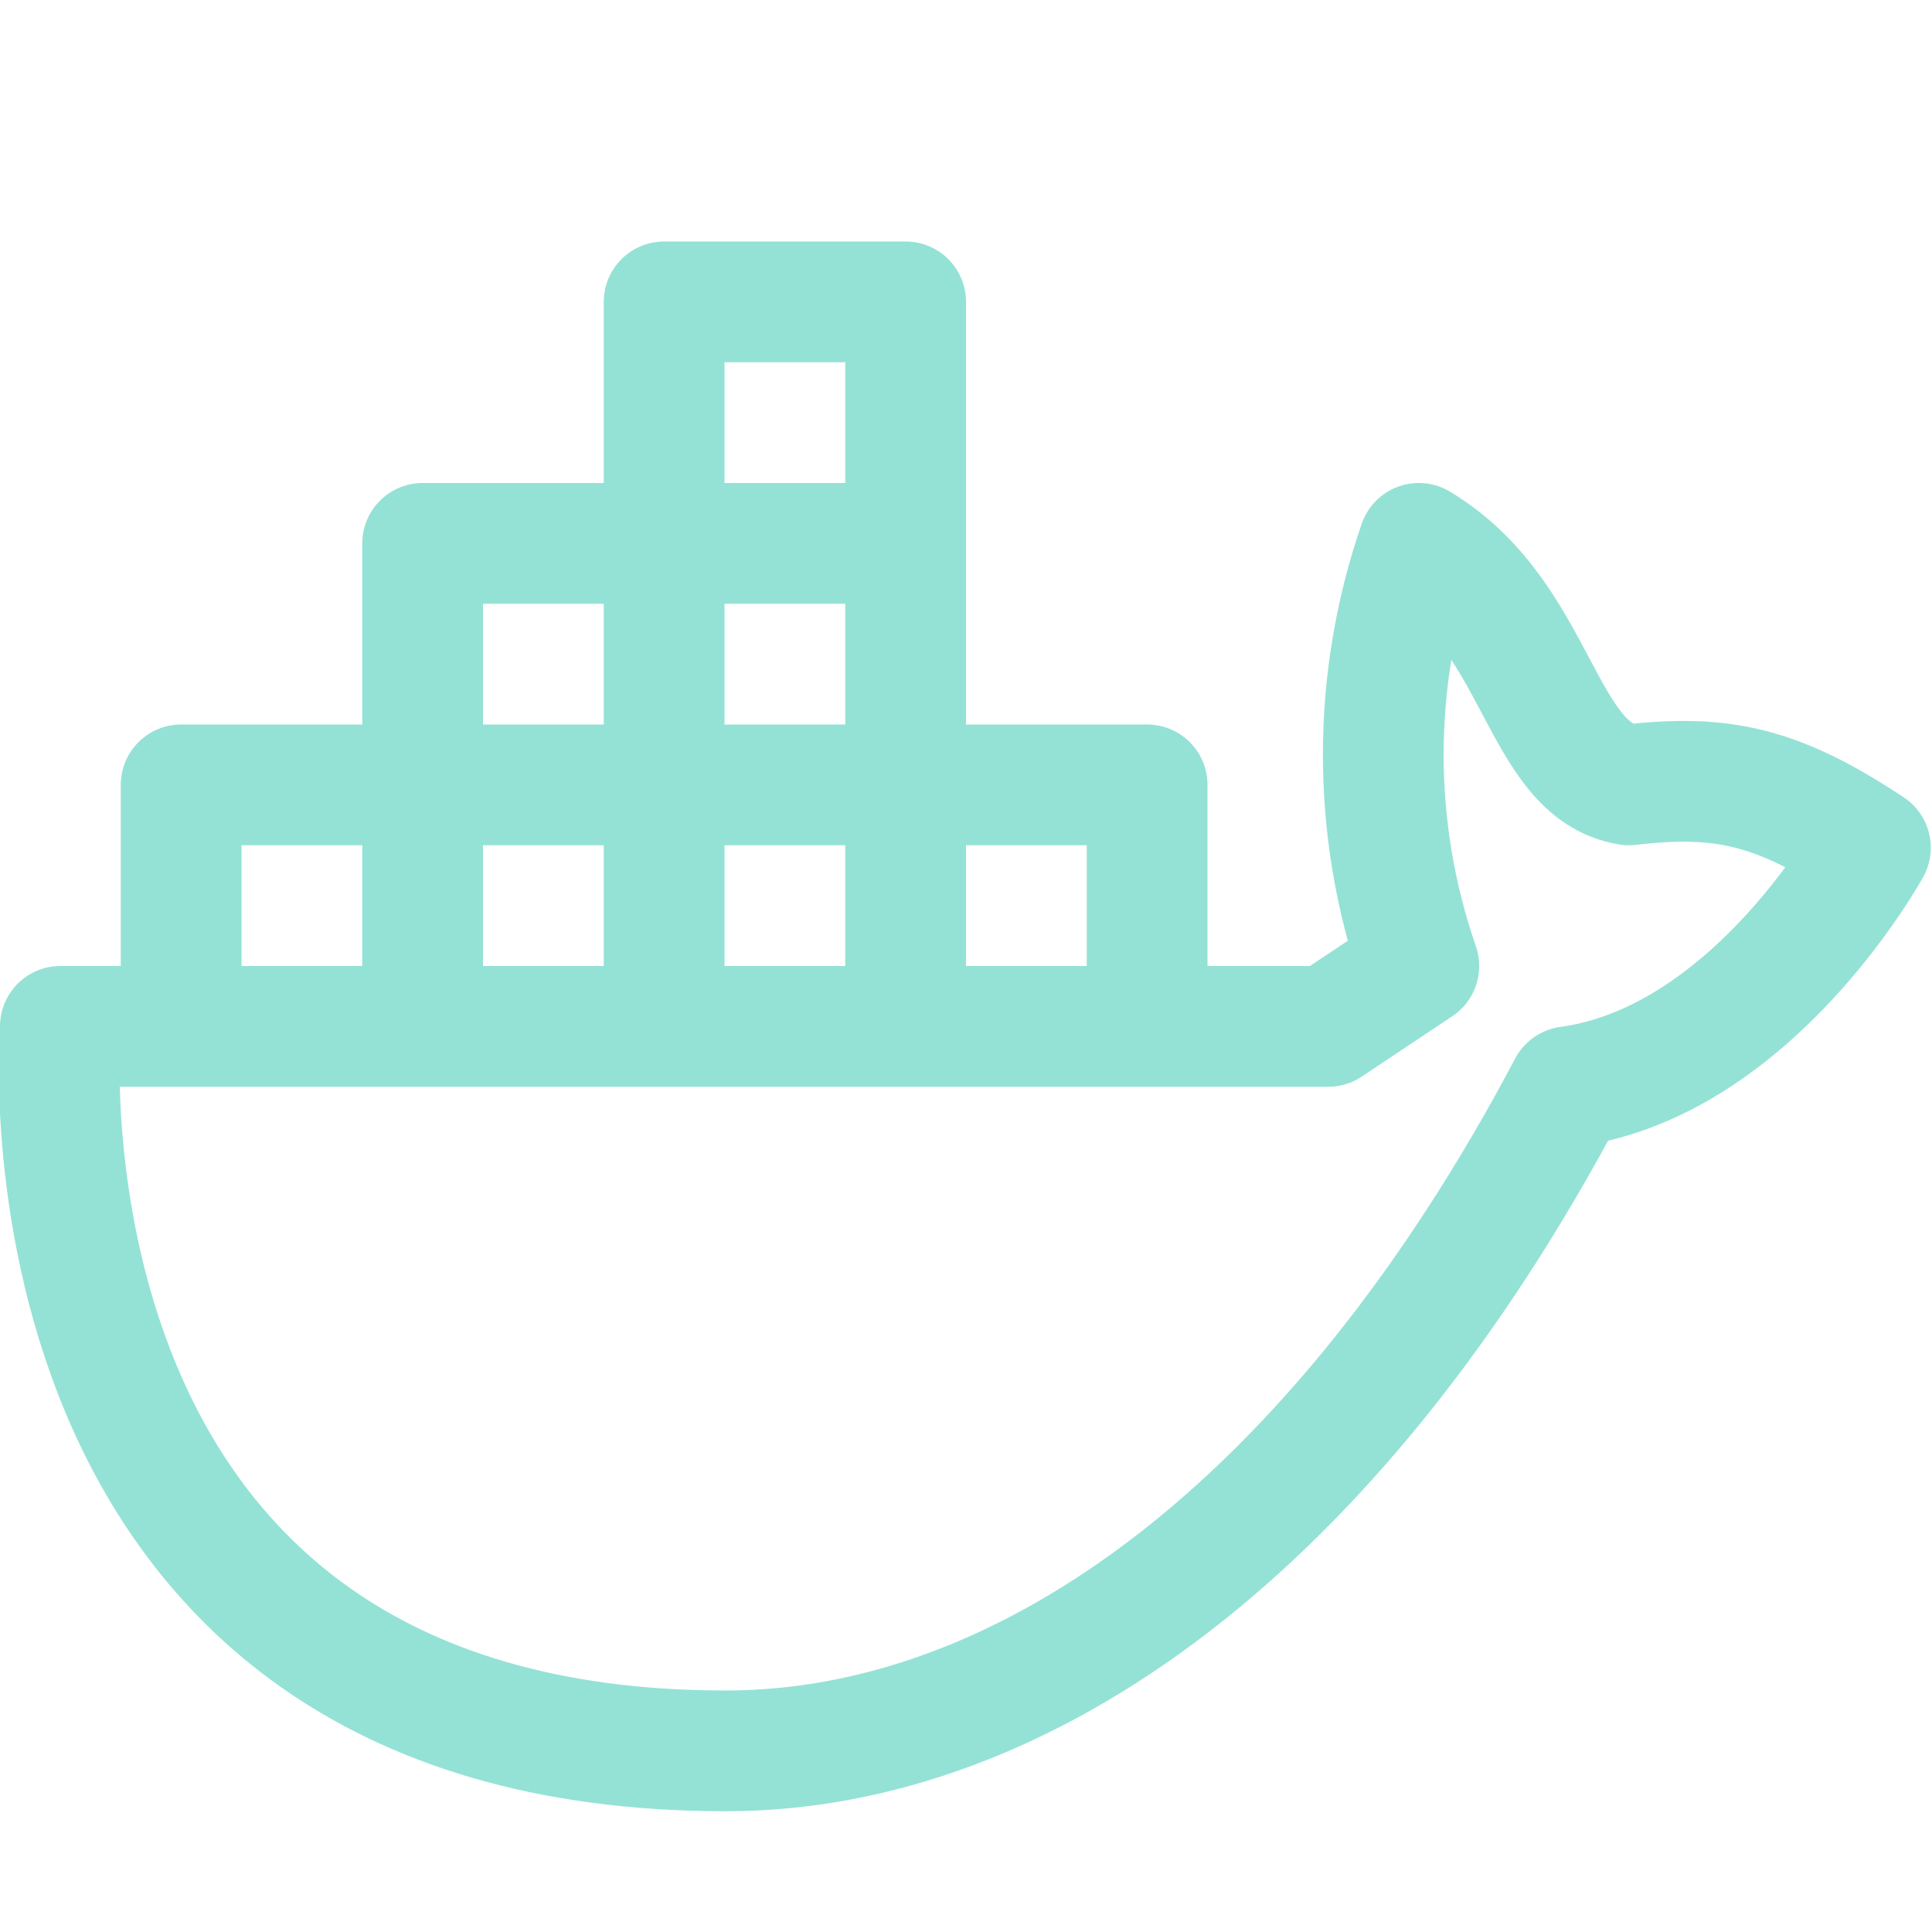
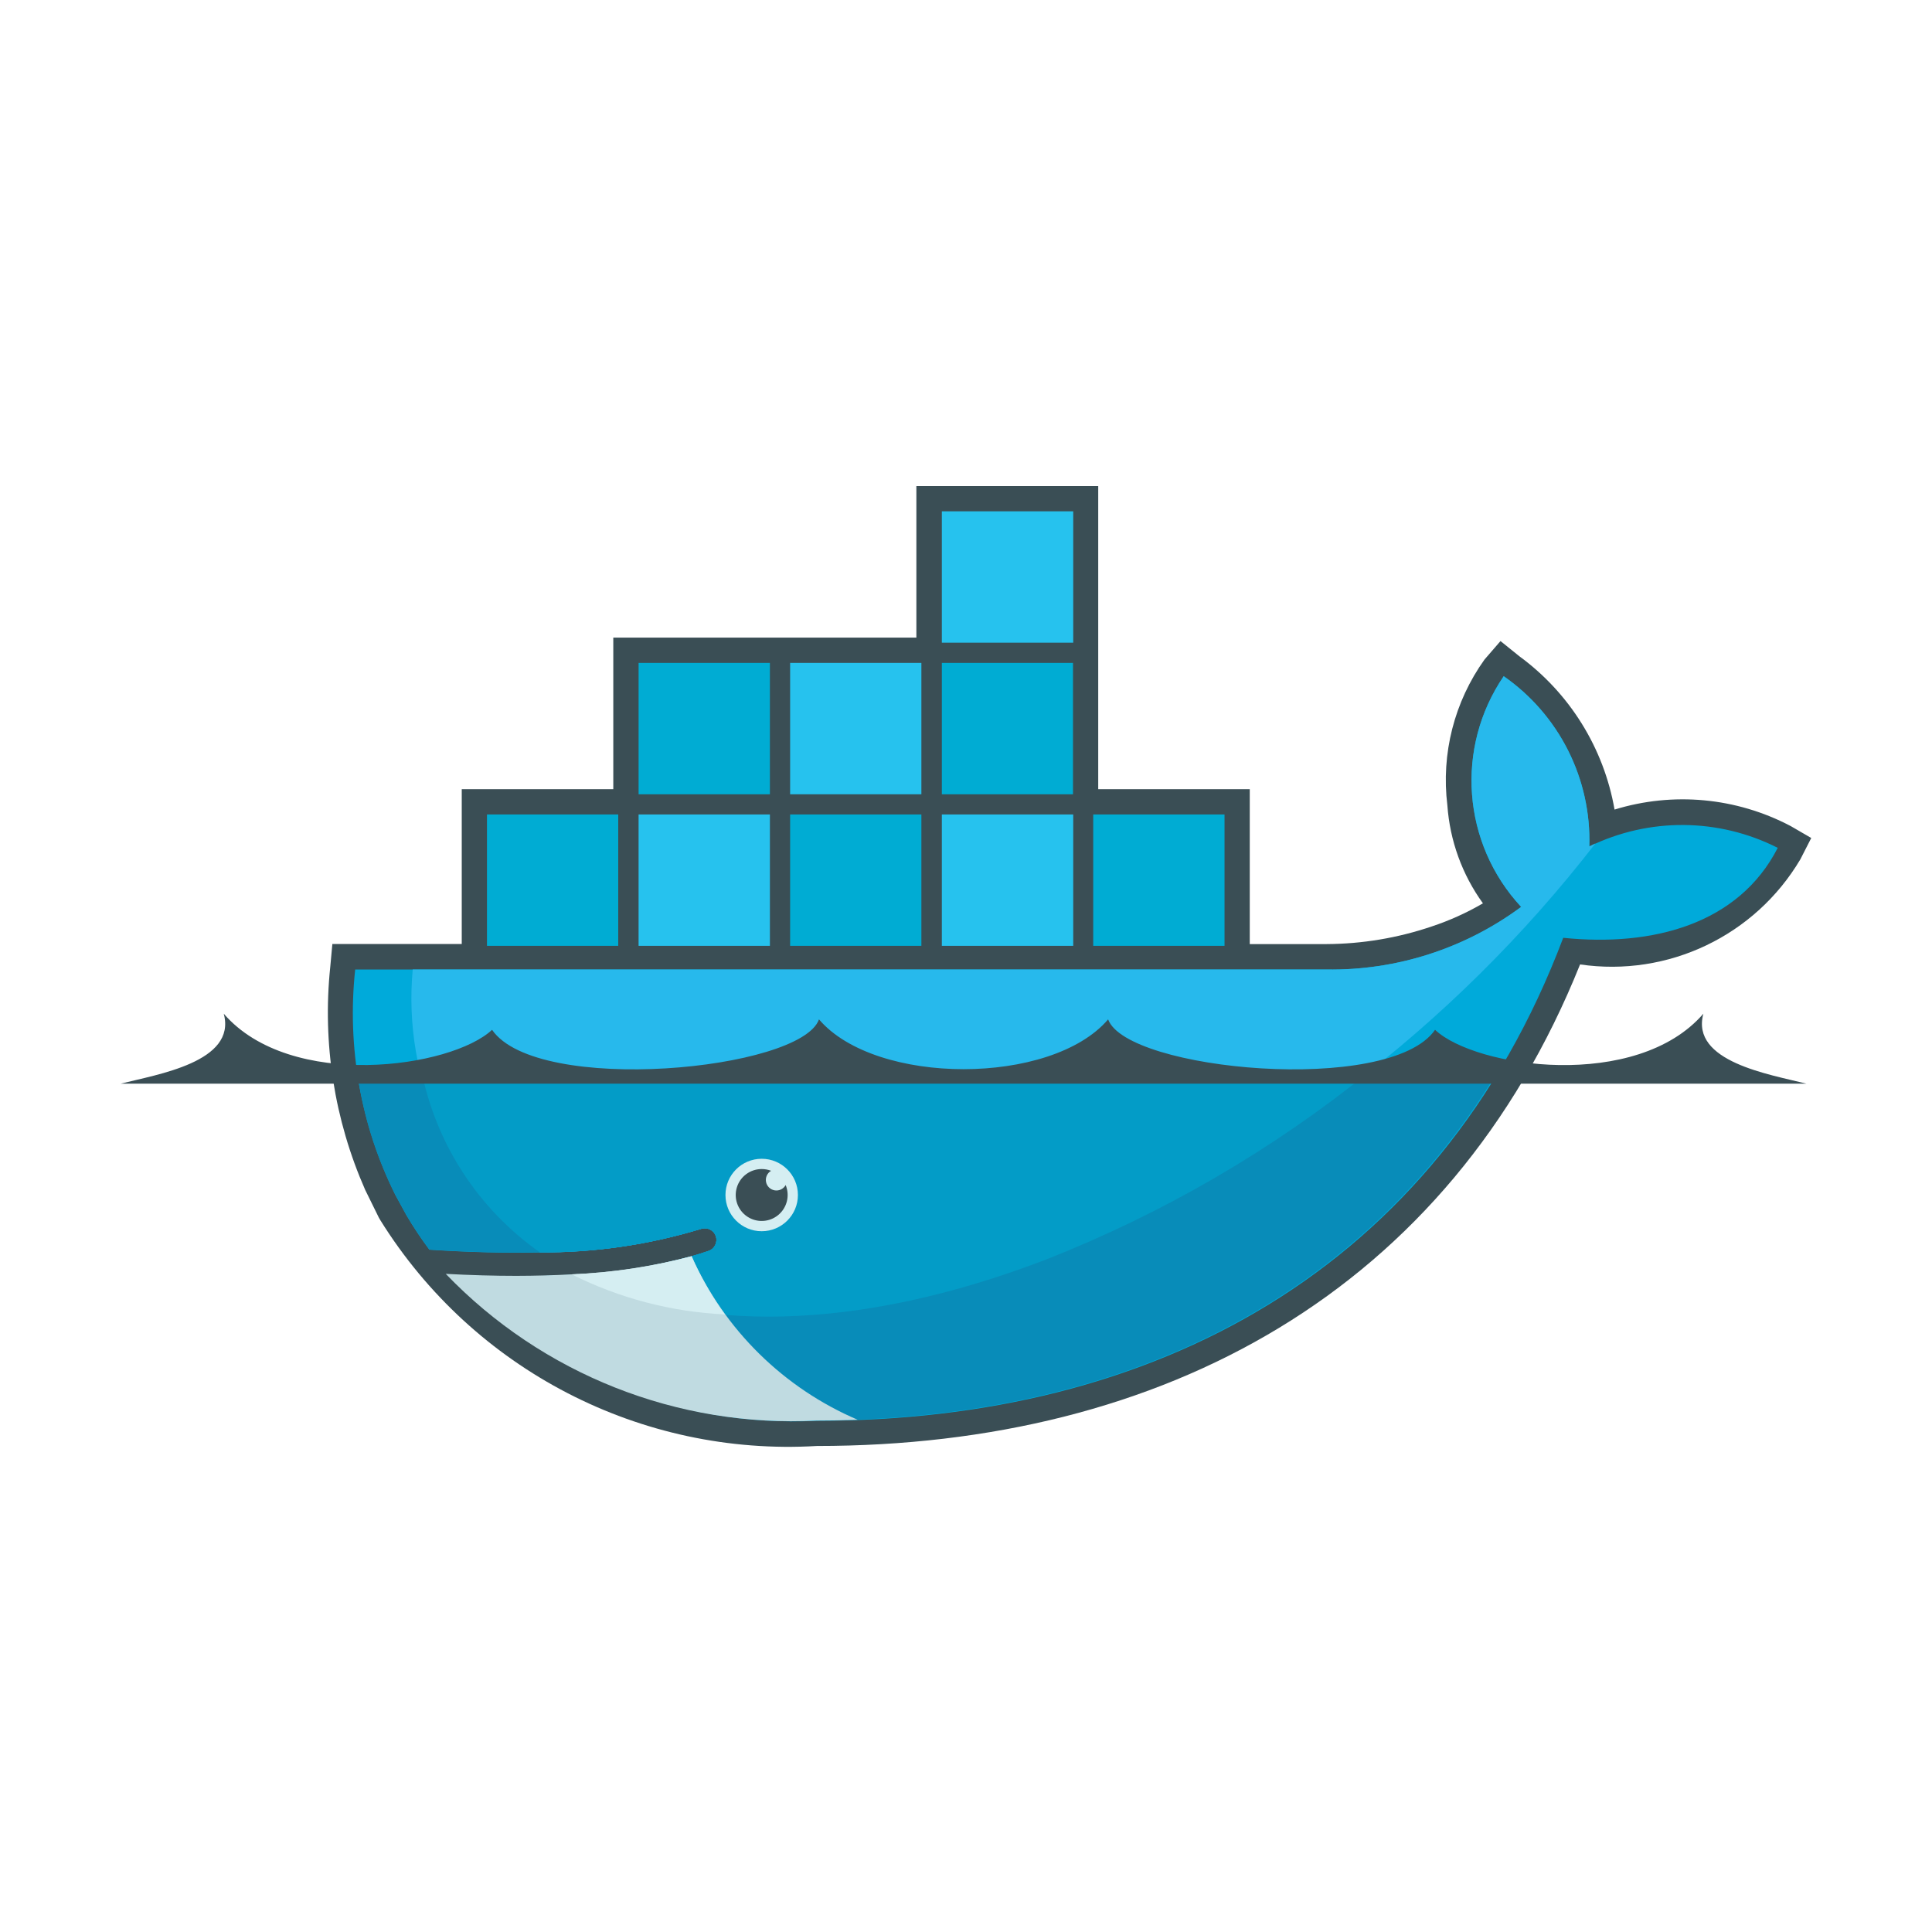
- <svg xmlns="http://www.w3.org/2000/svg" width="16" height="16" viewBox="0 0 16 16">
-   <path fill="none" stroke="#94e2d5" stroke-linecap="round" stroke-linejoin="round" d="M.5 8.5H11l.75-.5a5.35 5.35 0 010-3.5c1 .6 1 1.88 1.74 2 .77-.09 1.23.01 2 .52 0 0-.97 1.77-2.5 1.98-1.93 3.65-4.5 5.5-6.98 5.5C0 14.5.5 8.5.5 8.5m1 0v-2m0 0h8m-6 2v-4m0 0h4m-2-2h2m-2 6v-6m2 6v-6m2 6v-2" />
+ <svg xmlns="http://www.w3.org/2000/svg" viewBox="0 0 32 32">
+   <path d="M18.191,13.071H20.7v2.566H21.97a5.5,5.5,0,0,0,1.744-.292,4.462,4.462,0,0,0,.848-.383,3.149,3.149,0,0,1-.589-1.623,3.427,3.427,0,0,1,.616-2.416l.264-.305.314.253a4,4,0,0,1,1.575,2.538,3.837,3.837,0,0,1,2.913.271l.345.2-.181.354a3.629,3.629,0,0,1-3.648,1.74c-2.173,5.413-6.9,7.976-12.642,7.976A7.958,7.958,0,0,1,6.3,20.211l-.025-.043-.226-.459a7.28,7.28,0,0,1-.579-3.693l.035-.38H7.648V13.071h2.51v-2.51h5.02V8.051h3.012v5.02Z" style="fill:#3a4e55" />
+   <path d="M26.324,14.021A3.311,3.311,0,0,0,24.906,11.2a3.072,3.072,0,0,0,.289,3.821,5.279,5.279,0,0,1-3.225,1.037H5.883a6.779,6.779,0,0,0,.667,3.737l.183.335a6.2,6.2,0,0,0,.379.569h0q.992.064,1.829.045h0a8.972,8.972,0,0,0,2.669-.389.193.193,0,1,1,.126.365c-.09.031-.184.061-.281.088h0a8.4,8.4,0,0,1-1.845.3c.044,0-.046.007-.046.007l-.082.007c-.291.016-.6.02-.925.02-.351,0-.7-.007-1.083-.026l-.01.007a7.882,7.882,0,0,0,6.063,2.41c5.56,0,10.276-2.465,12.365-8,1.482.152,2.906-.226,3.553-1.49a3.5,3.5,0,0,0-3.122-.022" style="fill:#00aada" />
+   <path d="M26.324,14.021A3.311,3.311,0,0,0,24.906,11.2a3.072,3.072,0,0,0,.289,3.821,5.279,5.279,0,0,1-3.225,1.037H6.836a5.223,5.223,0,0,0,2.106,4.686h0a8.972,8.972,0,0,0,2.669-.389.193.193,0,1,1,.126.365c-.09.031-.184.061-.281.088h0a8.83,8.83,0,0,1-1.894.314L9.543,21.1c1.892.971,4.636.967,7.782-.241a21.868,21.868,0,0,0,9.1-6.889l-.1.048" style="fill:#27b9ec" />
+   <path d="M5.913,17.732a6.431,6.431,0,0,0,.637,2.061l.183.335a6.2,6.2,0,0,0,.379.569q.992.064,1.829.045a8.972,8.972,0,0,0,2.669-.389.193.193,0,1,1,.126.365c-.09.031-.184.061-.281.088h0a8.826,8.826,0,0,1-1.891.307l-.1,0c-.291.016-.6.026-.922.026-.351,0-.709-.007-1.1-.026a7.913,7.913,0,0,0,6.076,2.413c4.76,0,8.9-1.807,11.3-5.8Z" style="fill:#088cb9" />
+   <path d="M6.98,17.732a4.832,4.832,0,0,0,1.961,3.01,8.972,8.972,0,0,0,2.669-.389.193.193,0,1,1,.126.365c-.09.031-.184.061-.281.088h0a8.959,8.959,0,0,1-1.9.307c1.892.971,4.628.957,7.773-.252a20.545,20.545,0,0,0,5.377-3.13Z" style="fill:#039cc7" />
+   <path d="M9.889,13.671h.172v1.813H9.889V13.671Zm-.33,0h.179v1.813H9.559V13.671Zm-.33,0h.179v1.813H9.23V13.671Zm-.33,0h.179v1.813H8.9V13.671Zm-.33,0h.179v1.813H8.57V13.671Zm-.323,0h.172v1.813H8.248V13.671Zm-.181-.181h2.175v2.176H8.066V13.49Z" style="fill:#00acd3" />
+   <path d="M12.4,11.161h.172v1.813H12.4V11.161Zm-.33,0h.179v1.813H12.07V11.161Zm-.33,0h.179v1.813H11.74V11.161Zm-.33,0h.179v1.813H11.41V11.161Zm-.33,0h.178v1.813h-.178V11.161Zm-.323,0h.172v1.813h-.172V11.161Zm-.181-.181h2.176v2.176H10.577V10.979Z" style="fill:#00acd3" />
+   <path d="M12.4,13.671h.172v1.813H12.4V13.671Zm-.33,0h.179v1.813H12.07V13.671Zm-.33,0h.179v1.813H11.74V13.671Zm-.33,0h.179v1.813H11.41V13.671Zm-.33,0h.178v1.813h-.178V13.671Zm-.323,0h.172v1.813h-.172V13.671Zm-.181-.181h2.176v2.176H10.577V13.49Z" style="fill:#26c2ee" />
+   <path d="M14.909,13.671h.172v1.813h-.172V13.671Zm-.33,0h.179v1.813H14.58V13.671Zm-.33,0h.179v1.813H14.25V13.671Zm-.33,0H14.1v1.813h-.179V13.671Zm-.33,0h.179v1.813h-.179V13.671Zm-.323,0h.172v1.813h-.172V13.671Zm-.181-.181h2.176v2.176H13.087V13.49Z" style="fill:#00acd3" />
+   <path d="M14.909,11.161h.172v1.813h-.172V11.161Zm-.33,0h.179v1.813H14.58V11.161Zm-.33,0h.179v1.813H14.25V11.161Zm-.33,0H14.1v1.813h-.179V11.161Zm-.33,0h.179v1.813h-.179V11.161Zm-.323,0h.172v1.813h-.172V11.161Zm-.181-.181h2.176v2.176H13.087V10.979Z" style="fill:#26c2ee" />
+   <path d="M17.42,13.671h.172v1.813H17.42V13.671Zm-.33,0h.179v1.813H17.09V13.671Zm-.33,0h.179v1.813H16.76V13.671Zm-.33,0h.179v1.813h-.179V13.671Zm-.33,0h.179v1.813H16.1V13.671Zm-.323,0h.172v1.813h-.172V13.671ZM15.6,13.49h2.176v2.176H15.6V13.49Z" style="fill:#26c2ee" />
+   <path d="M17.42,11.161h.172v1.813H17.42V11.161Zm-.33,0h.179v1.813H17.09V11.161Zm-.33,0h.179v1.813H16.76V11.161Zm-.33,0h.179v1.813h-.179V11.161Zm-.33,0h.179v1.813H16.1V11.161Zm-.323,0h.172v1.813h-.172V11.161Zm-.181-.181h2.176v2.176H15.6V10.979Z" style="fill:#00acd3" />
+   <path d="M17.42,8.65h.172v1.813H17.42V8.65Zm-.33,0h.179v1.813H17.09V8.65Zm-.33,0h.179v1.813H16.76V8.65Zm-.33,0h.179v1.813h-.179V8.65Zm-.33,0h.179v1.813H16.1V8.65Zm-.323,0h.172v1.813h-.172V8.65ZM15.6,8.469h2.176v2.176H15.6V8.469Z" style="fill:#26c2ee" />
+   <path d="M19.93,13.671H20.1v1.813H19.93V13.671Zm-.33,0h.178v1.813H19.6V13.671Zm-.33,0h.179v1.813h-.179V13.671Zm-.33,0h.179v1.813h-.179V13.671Zm-.33,0h.179v1.813h-.179V13.671Zm-.323,0h.172v1.813h-.172V13.671Zm-.181-.181h2.176v2.176H18.107V13.49Z" style="fill:#00acd3" />
+   <path d="M12.616,19.193a.6.6,0,1,1-.6.6.6.6,0,0,1,.6-.6" style="fill:#d5eef2" />
+   <path d="M12.616,19.363a.431.431,0,0,1,.156.029.175.175,0,1,0,.241.236.43.43,0,1,1-.4-.265" style="fill:#3a4e55" />
+   <path d="M2,17.949H29.92c-.608-.154-1.923-.362-1.707-1.159-1.105,1.279-3.771.9-4.444.267-.749,1.087-5.111.674-5.415-.173-.939,1.1-3.85,1.1-4.789,0-.3.847-4.666,1.26-5.415.173-.673.631-3.338,1.012-4.444-.267.217.8-1.1,1.005-1.707,1.159" style="fill:#3a4e55" />
+   <path d="M14.211,23.518a5.287,5.287,0,0,1-2.756-2.711,9.2,9.2,0,0,1-1.987.3q-.436.024-.917.025-.554,0-1.168-.033a7.942,7.942,0,0,0,6.145,2.43q.344,0,.683-.013" style="fill:#c0dbe1" />
+   <path d="M12.007,21.773a5.206,5.206,0,0,1-.552-.966,9.2,9.2,0,0,1-1.987.3,6.325,6.325,0,0,0,2.539.664" style="fill:#d5eef2" />
</svg>
